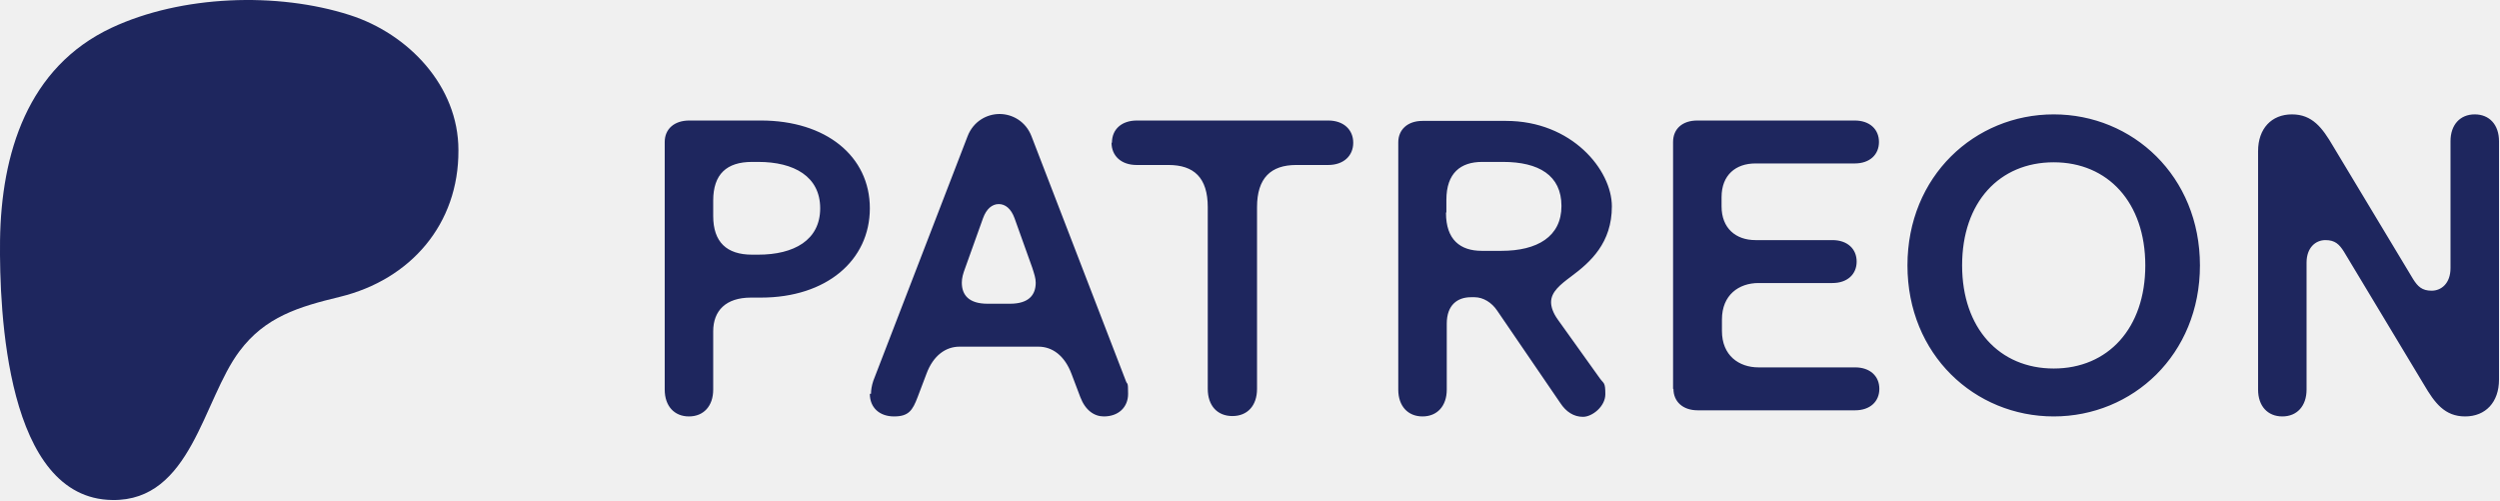
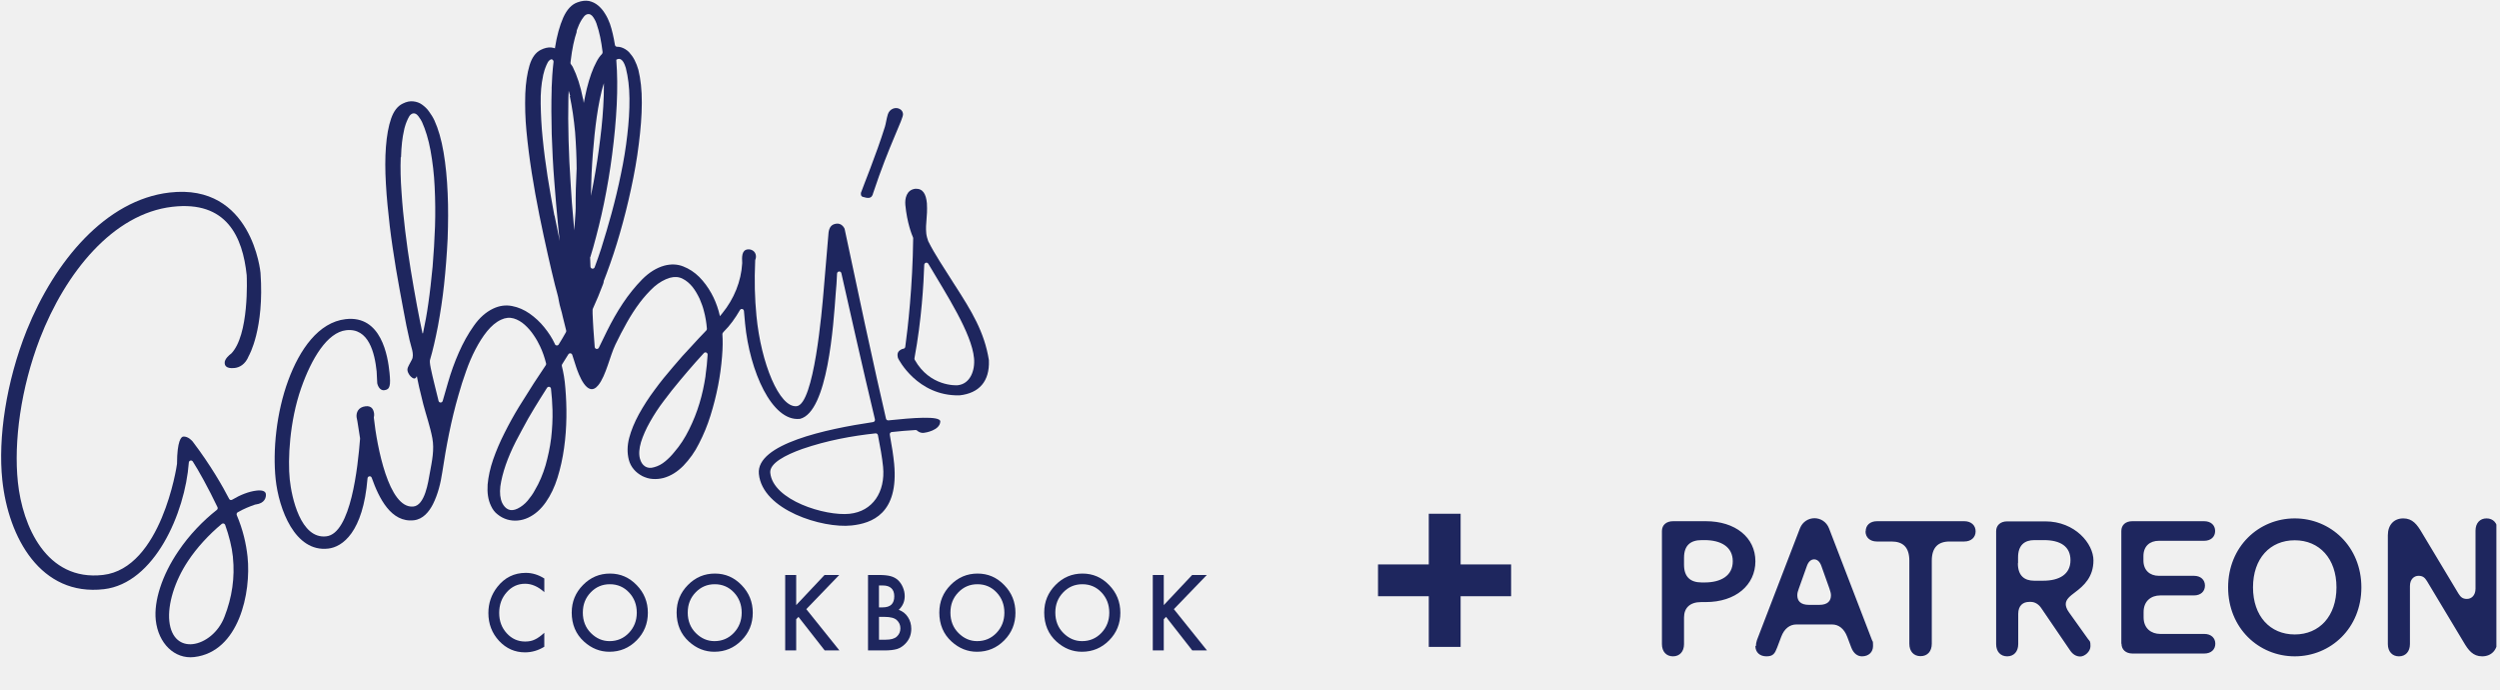
- <svg xmlns="http://www.w3.org/2000/svg" width="145" height="29" viewBox="0 0 145 29" fill="none">
-   <g clip-path="url(#clip0_161_147)">
-     <path d="M38.569 8.235C38.569 7.479 39.127 6.99 39.998 6.99H44.151C47.925 6.99 50.471 9.058 50.471 12.081C50.471 15.105 47.948 17.261 44.151 17.261H43.571C42.119 17.261 41.382 18.017 41.382 19.218V22.597C41.382 23.553 40.824 24.153 39.975 24.153C39.127 24.153 38.569 23.553 38.569 22.597V8.235ZM41.382 12.526C41.382 14.038 42.164 14.771 43.638 14.771H43.995C46.072 14.771 47.59 13.926 47.59 12.081C47.59 10.236 46.072 9.391 43.995 9.391H43.638C42.164 9.391 41.382 10.102 41.382 11.636V12.548V12.526ZM50.471 22.842C50.471 23.642 51.029 24.153 51.878 24.153C52.727 24.153 52.95 23.798 53.24 23.042L53.754 21.686C54.156 20.596 54.893 20.107 55.674 20.107H60.252C61.056 20.107 61.771 20.618 62.173 21.686L62.687 23.042C62.977 23.798 63.49 24.153 64.049 24.153C64.897 24.153 65.456 23.62 65.456 22.842C65.456 22.064 65.411 22.352 65.322 22.086L59.85 7.901C59.515 7.034 58.734 6.612 57.997 6.612C57.26 6.612 56.478 7.034 56.143 7.901L50.672 22.086C50.583 22.352 50.538 22.619 50.538 22.842H50.471ZM55.808 16.394C55.808 16.127 55.875 15.883 56.009 15.527L57.037 12.659C57.238 12.103 57.573 11.837 57.952 11.837C58.332 11.837 58.667 12.103 58.868 12.659L59.895 15.527C60.007 15.883 60.096 16.127 60.096 16.394C60.096 17.106 59.694 17.617 58.6 17.617H57.305C56.21 17.617 55.808 17.106 55.808 16.394ZM64.518 8.279C64.518 7.501 65.076 6.99 65.969 6.99H77.068C77.961 6.99 78.519 7.523 78.519 8.279C78.519 9.035 77.961 9.569 77.068 9.569H75.214C73.74 9.569 72.937 10.325 72.937 12.014V22.553C72.937 23.531 72.378 24.131 71.507 24.131C70.636 24.131 70.078 23.531 70.078 22.553V12.014C70.078 10.303 69.274 9.569 67.8 9.569H65.947C65.054 9.569 64.495 9.035 64.495 8.279H64.518ZM81.132 22.597C81.132 23.553 81.691 24.153 82.539 24.153C83.388 24.153 83.946 23.553 83.946 22.597V18.773C83.946 17.684 84.571 17.239 85.353 17.239H85.554C86.067 17.239 86.559 17.55 86.871 18.017L90.534 23.375C90.869 23.887 91.315 24.176 91.851 24.176C92.387 24.176 93.147 23.575 93.147 22.864C93.147 22.152 93.057 22.264 92.834 21.952L90.4 18.551C90.109 18.151 89.998 17.795 89.998 17.528C89.998 16.928 90.534 16.505 91.159 16.038C92.298 15.194 93.526 14.082 93.526 11.97C93.526 9.858 91.204 7.012 87.385 7.012H82.539C81.668 7.012 81.132 7.523 81.132 8.257V22.619V22.597ZM83.924 12.303V11.592C83.924 10.036 84.75 9.391 86 9.391H87.206C89.283 9.391 90.601 10.169 90.601 11.948C90.601 13.726 89.194 14.549 87.117 14.549H85.978C84.728 14.549 83.901 13.904 83.901 12.348L83.924 12.303ZM97.077 22.553V8.235C97.077 7.479 97.613 6.99 98.484 6.99H107.617C108.488 6.99 109.024 7.501 109.024 8.235C109.024 8.969 108.488 9.48 107.617 9.48H101.856C100.717 9.48 99.891 10.147 99.891 11.436V11.97C99.891 13.237 100.717 13.926 101.856 13.926H106.322C107.193 13.926 107.729 14.438 107.729 15.171C107.729 15.905 107.193 16.416 106.322 16.416H102.034C100.895 16.416 99.913 17.106 99.913 18.529V19.195C99.913 20.618 100.895 21.308 102.034 21.308H107.64C108.51 21.308 109.046 21.819 109.046 22.553C109.046 23.286 108.51 23.798 107.64 23.798H98.506C97.635 23.798 97.099 23.286 97.099 22.553H97.077ZM110.677 15.394C110.677 10.214 114.585 6.634 119.163 6.634C123.74 6.634 127.648 10.214 127.648 15.394C127.648 20.574 123.74 24.153 119.163 24.153C114.585 24.153 110.677 20.574 110.677 15.394ZM113.848 15.394C113.848 19.04 116.014 21.374 119.163 21.374C122.311 21.374 124.477 19.04 124.477 15.394C124.477 11.748 122.311 9.413 119.163 9.413C116.014 9.413 113.848 11.725 113.848 15.394ZM131.021 22.597C131.021 23.553 131.579 24.153 132.427 24.153C133.276 24.153 133.834 23.553 133.834 22.597V15.238C133.834 14.349 134.37 13.926 134.929 13.926C135.487 13.926 135.732 14.171 136 14.593L140.645 22.308C141.271 23.375 141.851 24.153 143.035 24.153C144.218 24.153 145 23.331 145 22.019V8.19C145 7.234 144.442 6.634 143.593 6.634C142.745 6.634 142.186 7.234 142.186 8.19V15.549C142.186 16.439 141.65 16.861 141.092 16.861C140.534 16.861 140.288 16.616 140.02 16.194L135.375 8.479C134.75 7.412 134.169 6.634 132.986 6.634C131.802 6.634 131.021 7.457 131.021 8.768V22.597Z" fill="#1E265E" />
-     <path d="M26.599 8.702C26.599 4.989 23.696 1.965 20.302 0.876C16.081 -0.48 10.52 -0.28 6.478 1.61C1.588 3.9 0.069 8.924 0.002 13.949C-0.042 18.062 0.36 28.933 6.523 29C11.101 29.067 11.771 23.197 13.892 20.374C15.389 18.373 17.331 17.795 19.721 17.217C23.83 16.216 26.621 12.993 26.599 8.724V8.702Z" fill="#1E265E" />
+ <svg xmlns="http://www.w3.org/2000/svg" width="261" height="72" viewBox="0 0 261 72" fill="none">
+   <g clip-path="url(#clip0_214_302)">
+     <path d="M173.575 55.437C173.575 54.815 174.033 54.413 174.747 54.413H178.154C181.248 54.413 183.336 56.113 183.336 58.598C183.336 61.083 181.267 62.856 178.154 62.856H177.677C176.487 62.856 175.883 63.477 175.883 64.464V67.242C175.883 68.028 175.425 68.521 174.729 68.521C174.033 68.521 173.575 68.028 173.575 67.242V55.437ZM175.883 58.964C175.883 60.206 176.524 60.809 177.732 60.809H178.025C179.729 60.809 180.974 60.115 180.974 58.598C180.974 57.081 179.729 56.387 178.025 56.387H177.732C176.524 56.387 175.883 56.972 175.883 58.233V58.982V58.964ZM183.336 67.443C183.336 68.101 183.794 68.521 184.49 68.521C185.186 68.521 185.369 68.229 185.607 67.607L186.028 66.493C186.358 65.597 186.962 65.195 187.603 65.195H191.357C192.016 65.195 192.602 65.615 192.932 66.493L193.353 67.607C193.591 68.229 194.013 68.521 194.47 68.521C195.166 68.521 195.624 68.082 195.624 67.443C195.624 66.803 195.587 67.041 195.514 66.822L191.028 55.163C190.753 54.45 190.112 54.102 189.508 54.102C188.903 54.102 188.262 54.45 187.988 55.163L183.501 66.822C183.428 67.041 183.391 67.26 183.391 67.443H183.336ZM187.713 62.143C187.713 61.924 187.768 61.723 187.878 61.431L188.72 59.073C188.885 58.616 189.16 58.397 189.471 58.397C189.782 58.397 190.057 58.616 190.222 59.073L191.064 61.431C191.156 61.723 191.229 61.924 191.229 62.143C191.229 62.728 190.899 63.148 190.002 63.148H188.94C188.043 63.148 187.713 62.728 187.713 62.143ZM194.855 55.473C194.855 54.834 195.313 54.413 196.045 54.413H205.147C205.879 54.413 206.337 54.852 206.337 55.473C206.337 56.094 205.879 56.533 205.147 56.533H203.627C202.418 56.533 201.759 57.154 201.759 58.543V67.205C201.759 68.009 201.301 68.503 200.587 68.503C199.873 68.503 199.415 68.009 199.415 67.205V58.543C199.415 57.136 198.756 56.533 197.547 56.533H196.027C195.294 56.533 194.837 56.094 194.837 55.473H194.855ZM208.48 67.242C208.48 68.028 208.938 68.521 209.633 68.521C210.329 68.521 210.787 68.028 210.787 67.242V64.099C210.787 63.203 211.3 62.838 211.941 62.838H212.106C212.527 62.838 212.93 63.094 213.186 63.477L216.19 67.882C216.464 68.302 216.83 68.539 217.27 68.539C217.709 68.539 218.332 68.046 218.332 67.461C218.332 66.876 218.259 66.968 218.076 66.712L216.08 63.916C215.842 63.587 215.75 63.295 215.75 63.075C215.75 62.582 216.19 62.235 216.702 61.851C217.636 61.157 218.643 60.243 218.643 58.507C218.643 56.771 216.739 54.431 213.607 54.431H209.633C208.919 54.431 208.48 54.852 208.48 55.455V67.26V67.242ZM210.769 58.781V58.196C210.769 56.917 211.446 56.387 212.472 56.387H213.461C215.164 56.387 216.244 57.026 216.244 58.488C216.244 59.95 215.091 60.627 213.388 60.627H212.454C211.428 60.627 210.751 60.097 210.751 58.817L210.769 58.781ZM221.555 67.205V55.437C221.555 54.815 221.995 54.413 222.709 54.413H230.199C230.913 54.413 231.353 54.834 231.353 55.437C231.353 56.04 230.913 56.46 230.199 56.46H225.474C224.54 56.46 223.863 57.008 223.863 58.068V58.507C223.863 59.548 224.54 60.115 225.474 60.115H229.137C229.851 60.115 230.29 60.535 230.29 61.138C230.29 61.741 229.851 62.162 229.137 62.162H225.621C224.687 62.162 223.881 62.728 223.881 63.898V64.446C223.881 65.615 224.687 66.182 225.621 66.182H230.217C230.931 66.182 231.371 66.602 231.371 67.205C231.371 67.808 230.931 68.229 230.217 68.229H222.727C222.013 68.229 221.574 67.808 221.574 67.205H221.555ZM232.708 61.321C232.708 57.063 235.913 54.121 239.667 54.121C243.421 54.121 246.626 57.063 246.626 61.321C246.626 65.579 243.421 68.521 239.667 68.521C235.913 68.521 232.708 65.579 232.708 61.321ZM235.308 61.321C235.308 64.318 237.085 66.237 239.667 66.237C242.249 66.237 244.025 64.318 244.025 61.321C244.025 58.324 242.249 56.405 239.667 56.405C237.085 56.405 235.308 58.306 235.308 61.321ZM249.391 67.242C249.391 68.028 249.849 68.521 250.545 68.521C251.24 68.521 251.698 68.028 251.698 67.242V61.193C251.698 60.462 252.138 60.115 252.596 60.115C253.053 60.115 253.255 60.316 253.475 60.663L257.284 67.004C257.796 67.882 258.273 68.521 259.243 68.521C260.214 68.521 260.855 67.845 260.855 66.767V55.4C260.855 54.614 260.397 54.121 259.701 54.121C259.005 54.121 258.547 54.614 258.547 55.4V61.449C258.547 62.18 258.108 62.527 257.65 62.527C257.192 62.527 256.991 62.326 256.771 61.979L252.962 55.638C252.449 54.76 251.973 54.121 251.002 54.121C250.032 54.121 249.391 54.797 249.391 55.875V67.242Z" fill="#1E265E" />
  </g>
+   <g clip-path="url(#clip1_214_302)">
+     <path d="M24.109 36.942C24.109 36.942 24.09 36.956 24.084 36.963C23.992 37.034 23.418 37.483 23.466 37.923C23.479 38.061 23.529 38.533 24.517 38.417C24.976 38.364 25.616 38.082 25.986 37.15C25.986 37.15 27.627 34.348 27.208 28.483C27.208 28.483 26.355 19.098 17.709 20.101C11.046 20.87 5.707 27.267 2.795 34.474C0.632 39.881 -0.219 45.754 0.238 50.098C0.871 56.142 4.26 62.277 10.852 61.511C16.125 60.902 19.327 53.579 19.72 48.294C19.734 48.069 20.012 47.994 20.137 48.184C20.701 49.05 21.765 50.955 22.713 52.947C22.763 53.05 22.73 53.171 22.644 53.235C21.207 54.362 19.762 55.858 18.647 57.514C16.909 60.051 16.059 62.761 16.267 64.73C16.526 67.171 18.232 68.835 20.279 68.597C24.965 68.055 26.248 61.86 25.854 58.126C25.708 56.761 25.371 55.289 24.731 53.788C24.686 53.678 24.718 53.544 24.824 53.485C25.447 53.125 26.082 52.871 26.662 52.672C26.675 52.671 26.688 52.67 26.701 52.67C27.669 52.547 27.804 51.919 27.768 51.584C27.741 51.315 27.457 51.14 26.794 51.218C25.997 51.311 25.116 51.652 24.245 52.172C24.133 52.238 23.99 52.2 23.933 52.084C23.299 50.853 22.017 48.584 20.115 46.086C20.115 46.086 19.656 45.519 19.127 45.582C18.93 45.607 18.5 45.995 18.487 48.399C18.487 48.399 18.488 48.406 18.488 48.412C18.464 48.697 16.834 59.322 10.764 60.024C4.828 60.712 2.34 54.881 1.866 50.333C1.422 46.12 2.172 40.538 4.161 35.358C6.838 28.449 11.805 22.305 18.003 21.589C23.671 20.93 25.344 24.722 25.765 28.725L25.765 28.738C25.778 28.982 26.051 35.027 24.11 36.955L24.109 36.942ZM24.324 58.169C24.546 60.275 24.235 62.373 23.446 64.386C22.817 66.04 21.396 67.1 20.14 67.245C18.954 67.38 17.88 66.683 17.684 64.852C17.499 63.087 18.242 60.667 19.631 58.579C20.554 57.179 21.831 55.798 23.16 54.697C23.284 54.598 23.466 54.653 23.518 54.802C23.923 55.947 24.21 57.053 24.331 58.175L24.324 58.169Z" fill="#1E265E" />
+     <path d="M92.525 43.664C92.272 42.453 91.701 40.416 88.217 23.915C88.216 23.895 88.209 23.876 88.202 23.863C88.144 23.741 87.891 23.294 87.37 23.351C86.828 23.409 86.615 23.744 86.538 24.256L86.021 30.351C85.849 32.384 85.021 42.214 83.207 42.405C81.392 42.596 79.478 37.895 79.005 32.979C78.828 31.124 78.778 29.38 78.873 27.192C78.871 27.166 78.883 27.139 78.888 27.113C78.916 27.045 78.972 26.884 78.95 26.7C78.899 26.202 78.454 25.997 78.091 26.038C77.448 26.108 77.486 26.858 77.516 27.443C77.516 27.456 77.517 27.462 77.517 27.476C77.409 29.393 76.65 31.217 75.445 32.698L75.192 33.009L75.049 32.45C74.863 31.809 74.614 31.19 74.29 30.609C73.945 29.99 73.519 29.408 73.026 28.909C72.541 28.43 71.978 28.054 71.352 27.813C70.725 27.566 70.065 27.552 69.37 27.737C68.563 27.962 67.793 28.442 67.075 29.162C66.326 29.924 65.652 30.768 65.057 31.659C64.444 32.578 63.904 33.539 63.41 34.53C63.091 35.174 62.8 35.765 62.546 36.3C62.441 36.511 62.131 36.456 62.113 36.22C62.109 36.141 62.105 36.056 62.094 35.964L61.972 34.31C61.93 33.739 61.916 33.206 61.891 32.719C61.883 32.562 61.89 32.449 61.891 32.344C61.89 32.311 61.901 32.277 61.912 32.243C62.304 31.39 62.663 30.526 62.99 29.65C63.036 29.542 63.05 29.442 63.058 29.336C63.166 29.079 63.256 28.824 63.357 28.554C63.87 27.18 64.331 25.788 64.733 24.381C65.181 22.845 65.569 21.287 65.906 19.725C66.254 18.123 66.533 16.564 66.718 15.031C66.91 13.51 67.03 12.092 67.032 10.741C67.041 9.389 66.906 8.244 66.672 7.288C66.578 6.944 66.439 6.596 66.282 6.282C66.125 5.969 65.919 5.691 65.689 5.434C65.446 5.197 65.169 5.029 64.857 4.935C64.721 4.897 64.579 4.878 64.438 4.88C64.329 4.88 64.242 4.792 64.223 4.681C64.093 3.872 63.921 3.13 63.703 2.484C63.569 2.109 63.404 1.763 63.195 1.432C62.999 1.107 62.754 0.812 62.467 0.571C62.186 0.337 61.871 0.184 61.522 0.105C61.173 0.04 60.758 0.077 60.306 0.248C59.696 0.462 59.205 0.998 58.825 1.837C58.458 2.676 58.159 3.728 57.966 4.979C57.968 5.005 57.969 5.038 57.97 5.044C57.839 4.999 57.697 4.974 57.556 4.956C57.215 4.93 56.861 5.016 56.468 5.211C55.937 5.479 55.542 6.022 55.302 6.834C55.061 7.645 54.912 8.623 54.862 9.786C54.819 11.081 54.859 12.377 54.982 13.668C55.118 15.091 55.3 16.53 55.536 18.039C55.771 19.529 56.038 21.003 56.337 22.482C56.634 23.941 56.928 25.308 57.216 26.584C57.449 27.638 57.7 28.684 57.958 29.737C58.081 30.277 58.297 30.871 58.377 31.453C58.453 31.943 58.683 32.563 58.772 33.052C58.878 33.501 59.004 33.968 59.133 34.501C59.149 34.559 59.14 34.626 59.11 34.68C58.87 35.109 58.616 35.539 58.356 35.957C58.261 36.114 58.037 36.1 57.958 35.934L57.929 35.863C57.67 35.304 57.309 34.745 56.851 34.178C56.414 33.63 55.884 33.14 55.313 32.738C54.756 32.349 54.14 32.075 53.475 31.949C52.822 31.822 52.167 31.906 51.504 32.221C50.748 32.581 50.074 33.174 49.483 34.019C48.88 34.865 48.364 35.798 47.916 36.819C47.468 37.834 47.098 38.871 46.793 39.93C46.586 40.641 46.407 41.277 46.238 41.854C46.173 42.082 45.853 42.081 45.802 41.846C45.785 41.761 45.762 41.677 45.738 41.58C45.616 41.066 45.48 40.527 45.343 39.981C45.221 39.461 45.093 38.961 44.99 38.439C44.895 37.964 44.867 37.655 44.919 37.547C45.209 36.574 45.471 35.412 45.735 34.065C46.001 32.62 46.223 31.176 46.379 29.717C46.549 28.132 46.673 26.536 46.752 24.93C46.81 23.298 46.825 21.702 46.754 20.17C46.689 18.638 46.553 17.216 46.326 15.891C46.099 14.566 45.781 13.464 45.371 12.571C45.22 12.244 45.026 11.939 44.812 11.648C44.619 11.362 44.357 11.12 44.078 10.919C43.812 10.724 43.493 10.617 43.165 10.583C42.824 10.544 42.469 10.611 42.069 10.812C41.526 11.067 41.117 11.598 40.844 12.392C40.57 13.186 40.396 14.172 40.307 15.33C40.218 16.476 40.22 17.768 40.305 19.206C40.384 20.632 40.534 22.093 40.706 23.593C40.884 25.085 41.113 26.569 41.354 28.051C41.608 29.526 41.857 30.902 42.101 32.187C42.325 33.459 42.561 34.579 42.783 35.542C42.901 36.108 43.305 37.014 43.018 37.545C42.919 37.729 42.82 37.919 42.72 38.103C42.645 38.252 42.563 38.409 42.552 38.574C42.544 38.785 42.656 38.983 42.774 39.161C42.898 39.332 43.254 39.68 43.434 39.433C43.463 39.372 43.506 39.336 43.535 39.275C43.617 39.633 43.686 39.991 43.77 40.395C43.91 40.994 44.055 41.598 44.207 42.196C44.517 43.377 44.927 44.534 45.154 45.74C45.382 46.946 45.116 48.148 44.896 49.354C44.731 50.267 44.391 52.785 43.154 52.883C40.593 53.11 39.367 46.596 39.043 43.596C39.041 43.57 39.04 43.544 39.052 43.517C39.068 43.463 39.088 43.35 39.074 43.206C39.028 42.8 38.851 42.342 38.189 42.413C37.4 42.505 37.193 43.077 37.242 43.549C37.365 44.076 37.441 44.816 37.603 45.743C37.604 45.763 37.605 45.782 37.606 45.802C37.376 48.729 36.647 55.699 34.083 55.993C31.385 56.308 30.451 51.886 30.262 50.051C30.05 48.02 30.226 44.016 31.456 40.51C32.536 37.435 34.177 34.703 36.15 34.476C38.523 34.2 39.138 36.874 39.337 38.774C39.376 39.174 39.358 39.583 39.398 39.983C39.398 39.996 39.399 40.003 39.399 40.016C39.424 40.127 39.599 40.802 40.14 40.738C40.732 40.67 40.819 40.25 40.68 38.894C40.505 37.197 39.845 32.884 36.097 33.319C33.266 33.648 31.297 36.485 30.104 39.712C28.86 43.08 28.478 47.037 28.788 50.018C29.119 53.137 30.795 57.68 34.282 57.273C35.764 57.102 37.921 55.586 38.385 49.943C38.404 49.691 38.74 49.639 38.823 49.878C39.577 52.003 40.847 54.592 43.233 54.315C44.168 54.208 44.808 53.446 45.221 52.631C45.739 51.592 46.02 50.449 46.192 49.305C46.6 46.612 47.12 43.866 47.889 41.224C48.123 40.4 48.376 39.587 48.674 38.766C48.959 37.952 49.285 37.188 49.659 36.474C50.032 35.761 50.417 35.145 50.869 34.585C51.315 34.045 51.787 33.629 52.331 33.379C52.787 33.162 53.227 33.123 53.649 33.244C54.065 33.365 54.46 33.599 54.803 33.908C55.151 34.218 55.471 34.588 55.741 34.994C56.024 35.406 56.242 35.802 56.408 36.162C56.679 36.726 56.876 37.315 57.035 37.938C57.051 38.003 57.042 38.076 57 38.131C56.655 38.646 56.238 39.263 55.763 39.996C55.265 40.77 54.755 41.577 54.211 42.459C53.667 43.348 53.169 44.253 52.698 45.19C52.238 46.094 51.837 47.02 51.507 47.968C51.189 48.89 51.003 49.758 50.929 50.586C50.875 51.42 50.964 52.159 51.285 52.82C51.444 53.173 51.678 53.489 51.977 53.709C52.264 53.943 52.586 54.115 52.957 54.232C53.685 54.447 54.468 54.375 55.168 54.044C55.887 53.706 56.487 53.17 57.007 52.428C57.526 51.686 57.925 50.839 58.228 49.873C58.541 48.865 58.765 47.837 58.91 46.794C59.066 45.704 59.14 44.625 59.156 43.543C59.172 42.468 59.127 41.469 59.047 40.517C58.983 39.618 58.841 38.849 58.681 38.218C58.665 38.154 58.675 38.087 58.71 38.032C58.93 37.69 59.143 37.348 59.356 36.999C59.456 36.829 59.707 36.86 59.768 37.048C59.898 37.469 60.027 37.877 60.163 38.278C60.412 39.034 61.343 41.63 62.488 40.212C63.295 39.21 63.697 37.163 64.276 35.969C64.653 35.189 65.044 34.435 65.466 33.685C65.871 32.963 66.328 32.251 66.82 31.596C67.27 31.003 67.773 30.44 68.317 29.941C68.845 29.488 69.392 29.173 69.966 29.001C70.452 28.868 70.888 28.895 71.289 29.096C71.689 29.297 72.024 29.587 72.324 29.952C72.618 30.324 72.85 30.732 73.072 31.194C73.268 31.657 73.424 32.077 73.513 32.454C73.678 33.057 73.78 33.678 73.831 34.314C73.835 34.386 73.813 34.453 73.764 34.502C73.247 35.033 72.737 35.577 72.246 36.12C71.583 36.817 70.941 37.534 70.32 38.275C69.642 39.059 68.979 39.869 68.369 40.708C67.763 41.515 67.211 42.371 66.725 43.249C66.262 44.107 65.925 44.911 65.711 45.727C65.502 46.537 65.495 47.276 65.672 47.99C65.775 48.387 65.951 48.712 66.196 49.002C66.435 49.284 66.721 49.505 67.063 49.69C67.063 49.69 67.076 49.695 67.083 49.702C67.43 49.866 67.769 49.978 68.148 50.002C68.533 50.033 68.909 49.998 69.288 49.903C70.059 49.694 70.741 49.259 71.368 48.629C72.019 47.952 72.581 47.168 72.998 46.32C73.488 45.375 73.887 44.403 74.201 43.396C74.526 42.355 74.793 41.311 75.001 40.238C75.195 39.251 75.329 38.248 75.412 37.228C75.488 36.321 75.494 35.549 75.448 34.899C75.445 34.833 75.467 34.773 75.51 34.724C75.546 34.682 75.588 34.641 75.624 34.592C76.204 34.031 76.796 33.212 77.279 32.374C77.39 32.176 77.682 32.245 77.7 32.475C77.733 32.875 77.767 33.301 77.817 33.773C78.292 38.742 80.619 44.012 83.511 43.732C83.523 43.731 83.543 43.73 83.555 43.73C86.463 43.001 87.05 33.857 87.283 30.633C87.352 29.957 87.394 29.269 87.422 28.569C87.434 28.298 87.81 28.256 87.874 28.523C90.385 39.695 90.906 41.767 91.379 43.777C91.411 43.913 91.322 44.044 91.188 44.065C86.303 44.79 78.958 46.349 79.257 49.47C79.622 53.265 85.907 55.181 88.931 54.861C91.045 54.639 93.881 53.644 93.386 48.413C93.306 47.593 93.161 46.62 92.932 45.387C92.906 45.25 93.002 45.12 93.129 45.106C93.887 45.029 94.734 44.94 95.627 44.895C95.691 44.891 95.75 44.914 95.79 44.958C95.898 45.057 96.137 45.228 96.487 45.188C96.608 45.181 98.171 44.945 98.206 44C98.207 43.387 95.281 43.623 92.779 43.887C92.665 43.893 92.558 43.82 92.533 43.703L92.525 43.664ZM44.159 34.789L44.128 34.811C43.947 34.011 43.77 33.045 43.545 31.885C43.333 30.724 43.111 29.498 42.896 28.166C42.674 26.814 42.483 25.448 42.318 24.086C42.154 22.744 42.023 21.407 41.935 20.048C41.838 18.761 41.808 17.537 41.854 16.421L41.885 16.399C41.917 15.27 42.024 14.347 42.198 13.606C42.212 13.506 42.249 13.359 42.299 13.198C42.354 13.03 42.397 12.856 42.478 12.686C42.551 12.498 42.639 12.334 42.721 12.184C42.791 12.049 42.901 11.943 43.032 11.876C43.145 11.824 43.266 11.823 43.384 11.869C43.508 11.921 43.596 12.008 43.684 12.115C43.76 12.223 43.823 12.325 43.898 12.426C43.898 12.432 43.912 12.445 43.919 12.451C43.968 12.547 44.011 12.624 44.045 12.681C44.053 12.694 44.059 12.7 44.066 12.713C44.448 13.561 44.755 14.558 44.967 15.719C45.181 16.9 45.334 18.157 45.396 19.511C45.465 20.884 45.478 22.274 45.433 23.655C45.382 25.055 45.298 26.438 45.183 27.829C45.047 29.194 44.913 30.468 44.737 31.665C44.592 32.714 44.401 33.754 44.178 34.795L44.159 34.789ZM57.702 42.777L57.704 42.804C57.728 43.784 57.675 44.763 57.564 45.738C57.446 46.694 57.238 47.649 56.978 48.581C56.705 49.499 56.34 50.384 55.85 51.197C55.663 51.564 55.393 51.916 55.104 52.275C54.808 52.622 54.451 52.906 54.052 53.101C53.696 53.273 53.371 53.305 53.102 53.189C52.828 53.073 52.611 52.835 52.447 52.502C52.238 52.039 52.177 51.469 52.257 50.773C52.356 50.081 52.543 49.339 52.816 48.545C53.09 47.758 53.44 46.947 53.87 46.098C54.297 45.289 54.729 44.479 55.169 43.689C55.623 42.918 56.041 42.208 56.451 41.565C56.706 41.167 56.931 40.805 57.132 40.49C57.251 40.305 57.523 40.369 57.547 40.585C57.633 41.285 57.676 42.014 57.702 42.777ZM57.618 9.224C57.57 10.815 57.581 12.417 57.623 14.009C57.68 15.641 57.757 17.278 57.89 18.905C58.011 20.532 58.145 22.041 58.28 23.457C58.323 24.041 58.402 24.59 58.463 25.166C58.285 24.307 58.113 23.44 57.918 22.502L57.899 22.503C57.653 21.179 57.412 19.835 57.195 18.457C56.987 17.125 56.81 15.777 56.679 14.446C56.544 13.162 56.488 11.946 56.47 10.82C56.451 9.694 56.538 8.759 56.705 7.998C56.719 7.899 56.743 7.752 56.799 7.591C56.842 7.423 56.884 7.25 56.965 7.06C57.026 6.885 57.107 6.716 57.194 6.546C57.258 6.417 57.361 6.299 57.498 6.219C57.654 6.137 57.834 6.285 57.811 6.464C57.704 7.387 57.642 8.306 57.612 9.231L57.618 9.224ZM63.937 16.095C64.167 14.328 64.329 12.598 64.412 10.946C64.495 9.287 64.479 7.719 64.368 6.281L64.366 6.242C64.366 6.242 64.46 6.19 64.51 6.168L64.535 6.166C64.655 6.126 64.778 6.152 64.877 6.226C64.984 6.298 65.072 6.405 65.122 6.508C65.192 6.629 65.243 6.745 65.281 6.861C65.318 6.971 65.349 7.062 65.371 7.12C65.371 7.126 65.371 7.133 65.372 7.139C65.596 8.036 65.732 9.076 65.742 10.275C65.755 11.547 65.665 12.818 65.518 14.079C65.363 15.452 65.138 16.816 64.849 18.178C64.572 19.545 64.244 20.902 63.877 22.255C63.537 23.501 63.17 24.729 62.785 25.964C62.574 26.615 62.345 27.262 62.108 27.901C62.018 28.137 61.676 28.078 61.669 27.828C61.654 27.519 61.65 27.19 61.632 26.841L61.652 26.853C61.746 26.551 61.844 26.229 61.942 25.881C62.37 24.346 62.759 22.801 63.077 21.24C63.426 19.539 63.717 17.822 63.937 16.102L63.937 16.095ZM61.718 20.449C61.749 19.669 61.749 18.905 61.786 18.105C61.855 16.704 61.966 15.352 62.099 14.046C62.238 12.753 62.402 11.563 62.627 10.45C62.761 9.796 62.897 9.208 63.076 8.69C63.078 9.118 63.074 9.547 63.058 9.983C63.006 11.489 62.883 12.986 62.69 14.48C62.51 15.987 62.279 17.49 62.003 18.982C61.913 19.482 61.809 19.95 61.718 20.449ZM60.222 17.682L60.222 17.695C60.15 19.037 60.115 20.371 60.125 21.708C60.131 21.833 60.119 21.979 60.112 22.098C60.069 22.766 60.032 23.421 59.98 24.044C59.953 23.762 59.939 23.472 59.905 23.191C59.772 21.828 59.672 20.469 59.596 19.102C59.497 17.651 59.421 16.146 59.383 14.632C59.337 13.099 59.334 11.643 59.364 10.217C59.371 9.966 59.39 9.721 59.397 9.477C59.451 9.658 59.498 9.833 59.552 10.015L59.527 10.016L59.508 10.024C59.759 11.189 59.938 12.451 60.063 13.782C60.16 15.075 60.22 16.377 60.228 17.675L60.222 17.682ZM59.829 7.006C59.779 6.904 59.697 6.803 59.621 6.695C59.594 6.657 59.578 6.605 59.582 6.559C59.591 6.479 59.606 6.393 59.609 6.32C59.752 5.112 59.964 4.105 60.237 3.311L60.236 3.285L60.21 3.286C60.237 3.186 60.287 3.031 60.362 2.862C60.417 2.681 60.51 2.511 60.603 2.321C60.603 2.321 60.603 2.314 60.609 2.307C60.708 2.123 60.815 1.946 60.935 1.801C61.042 1.643 61.165 1.543 61.304 1.496C61.423 1.456 61.565 1.461 61.683 1.526C61.808 1.598 61.896 1.692 61.98 1.826C62.056 1.946 62.126 2.061 62.197 2.208C62.255 2.33 62.286 2.434 62.315 2.498C62.315 2.498 62.315 2.505 62.315 2.511C62.607 3.345 62.804 4.329 62.937 5.435C62.94 5.507 62.919 5.581 62.87 5.637C62.657 5.853 62.472 6.115 62.303 6.441C61.899 7.183 61.569 8.125 61.287 9.255C61.176 9.723 61.073 10.223 60.972 10.75C60.952 10.606 60.918 10.443 60.905 10.306L60.885 10.293C60.626 8.97 60.264 7.884 59.829 7.006ZM73.689 39.226L73.69 39.239C73.541 40.217 73.34 41.178 73.049 42.124C72.769 43.057 72.406 43.961 71.97 44.837C71.54 45.712 71.03 46.506 70.413 47.214C70.136 47.56 69.826 47.875 69.494 48.151C69.126 48.462 68.733 48.67 68.31 48.78C67.926 48.901 67.603 48.847 67.358 48.684C67.106 48.514 66.932 48.24 66.838 47.89C66.704 47.397 66.758 46.813 66.948 46.156C67.158 45.492 67.462 44.795 67.879 44.059C68.314 43.289 68.795 42.549 69.335 41.845C69.881 41.122 70.44 40.397 71.038 39.697C71.562 39.06 72.113 38.435 72.651 37.817C72.973 37.462 73.258 37.149 73.512 36.864C73.658 36.704 73.919 36.82 73.905 37.039C73.865 37.766 73.787 38.502 73.683 39.233L73.689 39.226ZM88.735 53.64C86.195 53.906 80.721 52.226 80.448 49.361C80.353 48.365 82.043 47.495 83.81 46.866C86.396 45.977 88.97 45.512 91.446 45.243C91.561 45.236 91.667 45.309 91.693 45.433C91.918 46.593 92.136 47.747 92.231 48.743C92.479 51.359 91.148 53.388 88.729 53.64L88.735 53.64Z" fill="#1E265E" />
+     <path d="M90.06 20.538C90.373 20.632 90.561 20.674 90.746 20.657C91.046 20.626 91.148 20.363 91.19 20.169C92.854 15.14 94.364 12.398 94.313 11.899C94.289 11.682 94.198 11.536 94.045 11.426C93.566 11.091 92.906 11.366 92.73 11.931C92.586 12.382 92.523 12.921 92.423 13.23C91.535 16.095 90.044 19.72 89.952 20.043C89.897 20.112 89.913 20.296 89.923 20.361C89.926 20.42 90.06 20.538 90.06 20.538Z" fill="#1E265E" />
+     <path d="M99.78 29.854C98.558 27.91 97.63 26.564 96.95 25.19C96.95 25.177 96.943 25.171 96.936 25.158C96.853 24.918 96.767 24.62 96.742 24.377C96.634 23.253 96.889 22.724 96.807 21.216C96.715 20.283 96.414 19.68 95.62 19.706C94.649 19.809 94.498 20.768 94.556 21.393C94.735 23.284 95.248 24.543 95.357 24.787C95.371 24.819 95.379 24.852 95.374 24.885C95.319 29.868 94.812 34.309 94.548 36.207C94.534 36.314 94.455 36.391 94.353 36.41C94.245 36.423 94.188 36.446 94.107 36.497C94.107 36.497 93.698 36.666 93.74 37.106C93.746 37.231 93.765 37.355 93.836 37.477C93.836 37.477 95.798 41.359 100.192 41.276C100.198 41.276 100.211 41.275 100.217 41.275C102.267 41.05 103.367 39.811 103.282 37.63C103.281 37.617 103.28 37.603 103.28 37.59C102.809 34.626 101.439 32.44 99.78 29.848L99.78 29.854ZM100.029 40.222C99.844 40.233 97.115 40.365 95.535 37.563C95.507 37.512 95.497 37.453 95.508 37.4C96.259 33.347 96.467 29.59 96.529 27.652C96.537 27.42 96.834 27.337 96.953 27.535C98.857 30.76 101.481 34.775 101.729 37.389C101.853 38.697 101.312 40.075 100.048 40.215C100.042 40.215 100.035 40.215 100.029 40.216L100.029 40.222Z" fill="#1E265E" />
+     <path d="M56.849 60.39V61.82C56.202 61.237 55.535 60.944 54.844 60.944C54.084 60.944 53.444 61.239 52.922 61.83C52.398 62.418 52.136 63.137 52.136 63.986C52.136 64.835 52.398 65.534 52.922 66.11C53.446 66.686 54.088 66.976 54.849 66.976C55.243 66.976 55.576 66.907 55.851 66.77C56.004 66.701 56.163 66.607 56.327 66.489C56.491 66.371 56.664 66.231 56.847 66.063V67.52C56.207 67.912 55.537 68.106 54.833 68.106C53.774 68.106 52.872 67.707 52.125 66.91C51.38 66.105 51.007 65.135 51.007 63.998C51.007 62.979 51.319 62.071 51.943 61.274C52.71 60.296 53.703 59.807 54.92 59.807C55.585 59.807 56.227 60.001 56.847 60.392L56.849 60.39Z" fill="#1E265E" />
+     <path d="M59.713 63.929C59.713 62.82 60.106 61.868 60.889 61.074C61.671 60.279 62.609 59.88 63.706 59.88C64.804 59.88 65.719 60.282 66.495 61.084C67.275 61.885 67.663 62.849 67.663 63.975C67.663 65.102 67.272 66.068 66.491 66.855C65.707 67.647 64.759 68.044 63.648 68.044C62.665 68.044 61.783 67.693 61.002 66.988C60.141 66.211 59.71 65.191 59.71 63.929H59.713ZM60.871 63.946C60.871 64.816 61.154 65.533 61.718 66.092C62.279 66.654 62.927 66.933 63.664 66.933C64.462 66.933 65.136 66.647 65.683 66.075C66.231 65.496 66.507 64.794 66.507 63.963C66.507 63.133 66.236 62.42 65.695 61.851C65.157 61.28 64.49 60.994 63.695 60.994C62.899 60.994 62.235 61.28 61.69 61.851C61.145 62.416 60.873 63.113 60.873 63.941L60.871 63.946Z" fill="#1E265E" />
+     <path d="M70.669 63.929C70.669 62.82 71.062 61.868 71.846 61.074C72.628 60.279 73.566 59.88 74.663 59.88C75.76 59.88 76.675 60.282 77.452 61.084C78.231 61.885 78.62 62.849 78.62 63.975C78.62 65.102 78.229 66.068 77.447 66.855C76.664 67.647 75.716 68.044 74.605 68.044C73.622 68.044 72.74 67.693 71.959 66.988C71.098 66.211 70.667 65.191 70.667 63.929H70.669ZM71.828 63.946C71.828 64.816 72.111 65.533 72.674 66.092C73.236 66.654 73.884 66.933 74.621 66.933C75.419 66.933 76.093 66.647 76.64 66.075C77.188 65.496 77.464 64.794 77.464 63.963C77.464 63.133 77.192 62.42 76.652 61.851C76.114 61.28 75.447 60.994 74.651 60.994C73.856 60.994 73.192 61.28 72.646 61.851C72.101 62.416 71.83 63.113 71.83 63.941L71.828 63.946Z" fill="#1E265E" />
+     <path d="M83.156 63.172L86.116 60.03H87.648L84.211 63.595L87.669 67.904H86.132L83.392 64.402L83.156 64.647V67.904H82.007V60.03H83.156V63.172Z" fill="#1E265E" />
+     <path d="M90.657 67.902V60.028H91.799C92.309 60.028 92.714 60.069 93.016 60.151C93.322 60.234 93.579 60.372 93.79 60.566C94.003 60.767 94.171 61.016 94.298 61.316C94.427 61.619 94.49 61.924 94.49 62.234C94.49 62.798 94.281 63.276 93.865 63.668C94.27 63.811 94.588 64.06 94.82 64.419C95.056 64.772 95.175 65.184 95.175 65.652C95.175 66.267 94.965 66.787 94.546 67.211C94.293 67.473 94.01 67.654 93.694 67.756C93.35 67.856 92.917 67.904 92.398 67.904H90.66L90.657 67.902ZM91.804 63.411H92.164C92.59 63.411 92.903 63.314 93.102 63.118C93.301 62.922 93.399 62.634 93.399 62.254C93.399 61.873 93.296 61.602 93.093 61.411C92.889 61.219 92.594 61.123 92.206 61.123H91.801V63.411H91.804ZM91.804 66.785H92.513C93.032 66.785 93.413 66.681 93.654 66.468C93.909 66.24 94.038 65.952 94.038 65.601C94.038 65.249 93.914 64.976 93.668 64.743C93.43 64.516 92.999 64.402 92.384 64.402H91.804V66.783V66.785Z" fill="#1E265E" />
+     <path d="M98.105 63.929C98.105 62.82 98.498 61.868 99.281 61.074C100.063 60.279 101.001 59.88 102.098 59.88C103.196 59.88 104.11 60.282 104.887 61.084C105.666 61.885 106.055 62.849 106.055 63.975C106.055 65.102 105.664 66.068 104.883 66.855C104.099 67.647 103.151 68.044 102.04 68.044C101.057 68.044 100.175 67.693 99.394 66.988C98.533 66.211 98.102 65.191 98.102 63.929H98.105ZM99.263 63.946C99.263 64.816 99.546 65.533 100.11 66.092C100.671 66.654 101.319 66.933 102.056 66.933C102.854 66.933 103.528 66.647 104.075 66.075C104.623 65.496 104.899 64.794 104.899 63.963C104.899 63.133 104.627 62.42 104.087 61.851C103.549 61.28 102.882 60.994 102.087 60.994C101.291 60.994 100.627 61.28 100.081 61.851C99.536 62.416 99.265 63.113 99.265 63.941L99.263 63.946Z" fill="#1E265E" />
+     <path d="M109.061 63.929C109.061 62.82 109.454 61.868 110.238 61.074C111.019 60.279 111.958 59.88 113.055 59.88C114.152 59.88 115.067 60.282 115.844 61.084C116.623 61.885 117.011 62.849 117.011 63.975C117.011 65.102 116.621 66.068 115.839 66.855C115.055 67.647 114.108 68.044 112.997 68.044C112.014 68.044 111.132 67.693 110.35 66.988C109.489 66.211 109.059 65.191 109.059 63.929H109.061ZM110.219 63.946C110.219 64.816 110.502 65.533 111.066 66.092C111.628 66.654 112.276 66.933 113.013 66.933C113.811 66.933 114.485 66.647 115.032 66.075C115.58 65.496 115.856 64.794 115.856 63.963C115.856 63.133 115.584 62.42 115.044 61.851C114.506 61.28 113.839 60.994 113.043 60.994C112.248 60.994 111.583 61.28 111.038 61.851C110.493 62.416 110.219 63.113 110.219 63.941V63.946Z" fill="#1E265E" />
+     <path d="M121.548 63.172L124.508 60.03H126.04L122.601 63.595L126.059 67.904H124.522L121.782 64.402L121.546 64.647V67.904H120.399V60.03H121.546V63.172H121.548Z" fill="#1E265E" />
+   </g>
+   <path d="M143.923 58.926H149.224V53.636H152.55V58.926H157.824V62.246H152.55V67.536H149.224V62.246H143.923V58.926Z" fill="#1E265E" />
  <defs>
-     <clipPath id="clip0_161_147">
-       <rect width="145" height="29" fill="white" />
+     <clipPath id="clip0_214_302">
+       <rect width="92.669" height="22.909" fill="white" transform="translate(168.058 49.0908)" />
+     </clipPath>
+     <clipPath id="clip1_214_302">
+       <rect width="126.059" height="69.525" fill="white" />
    </clipPath>
  </defs>
</svg>
